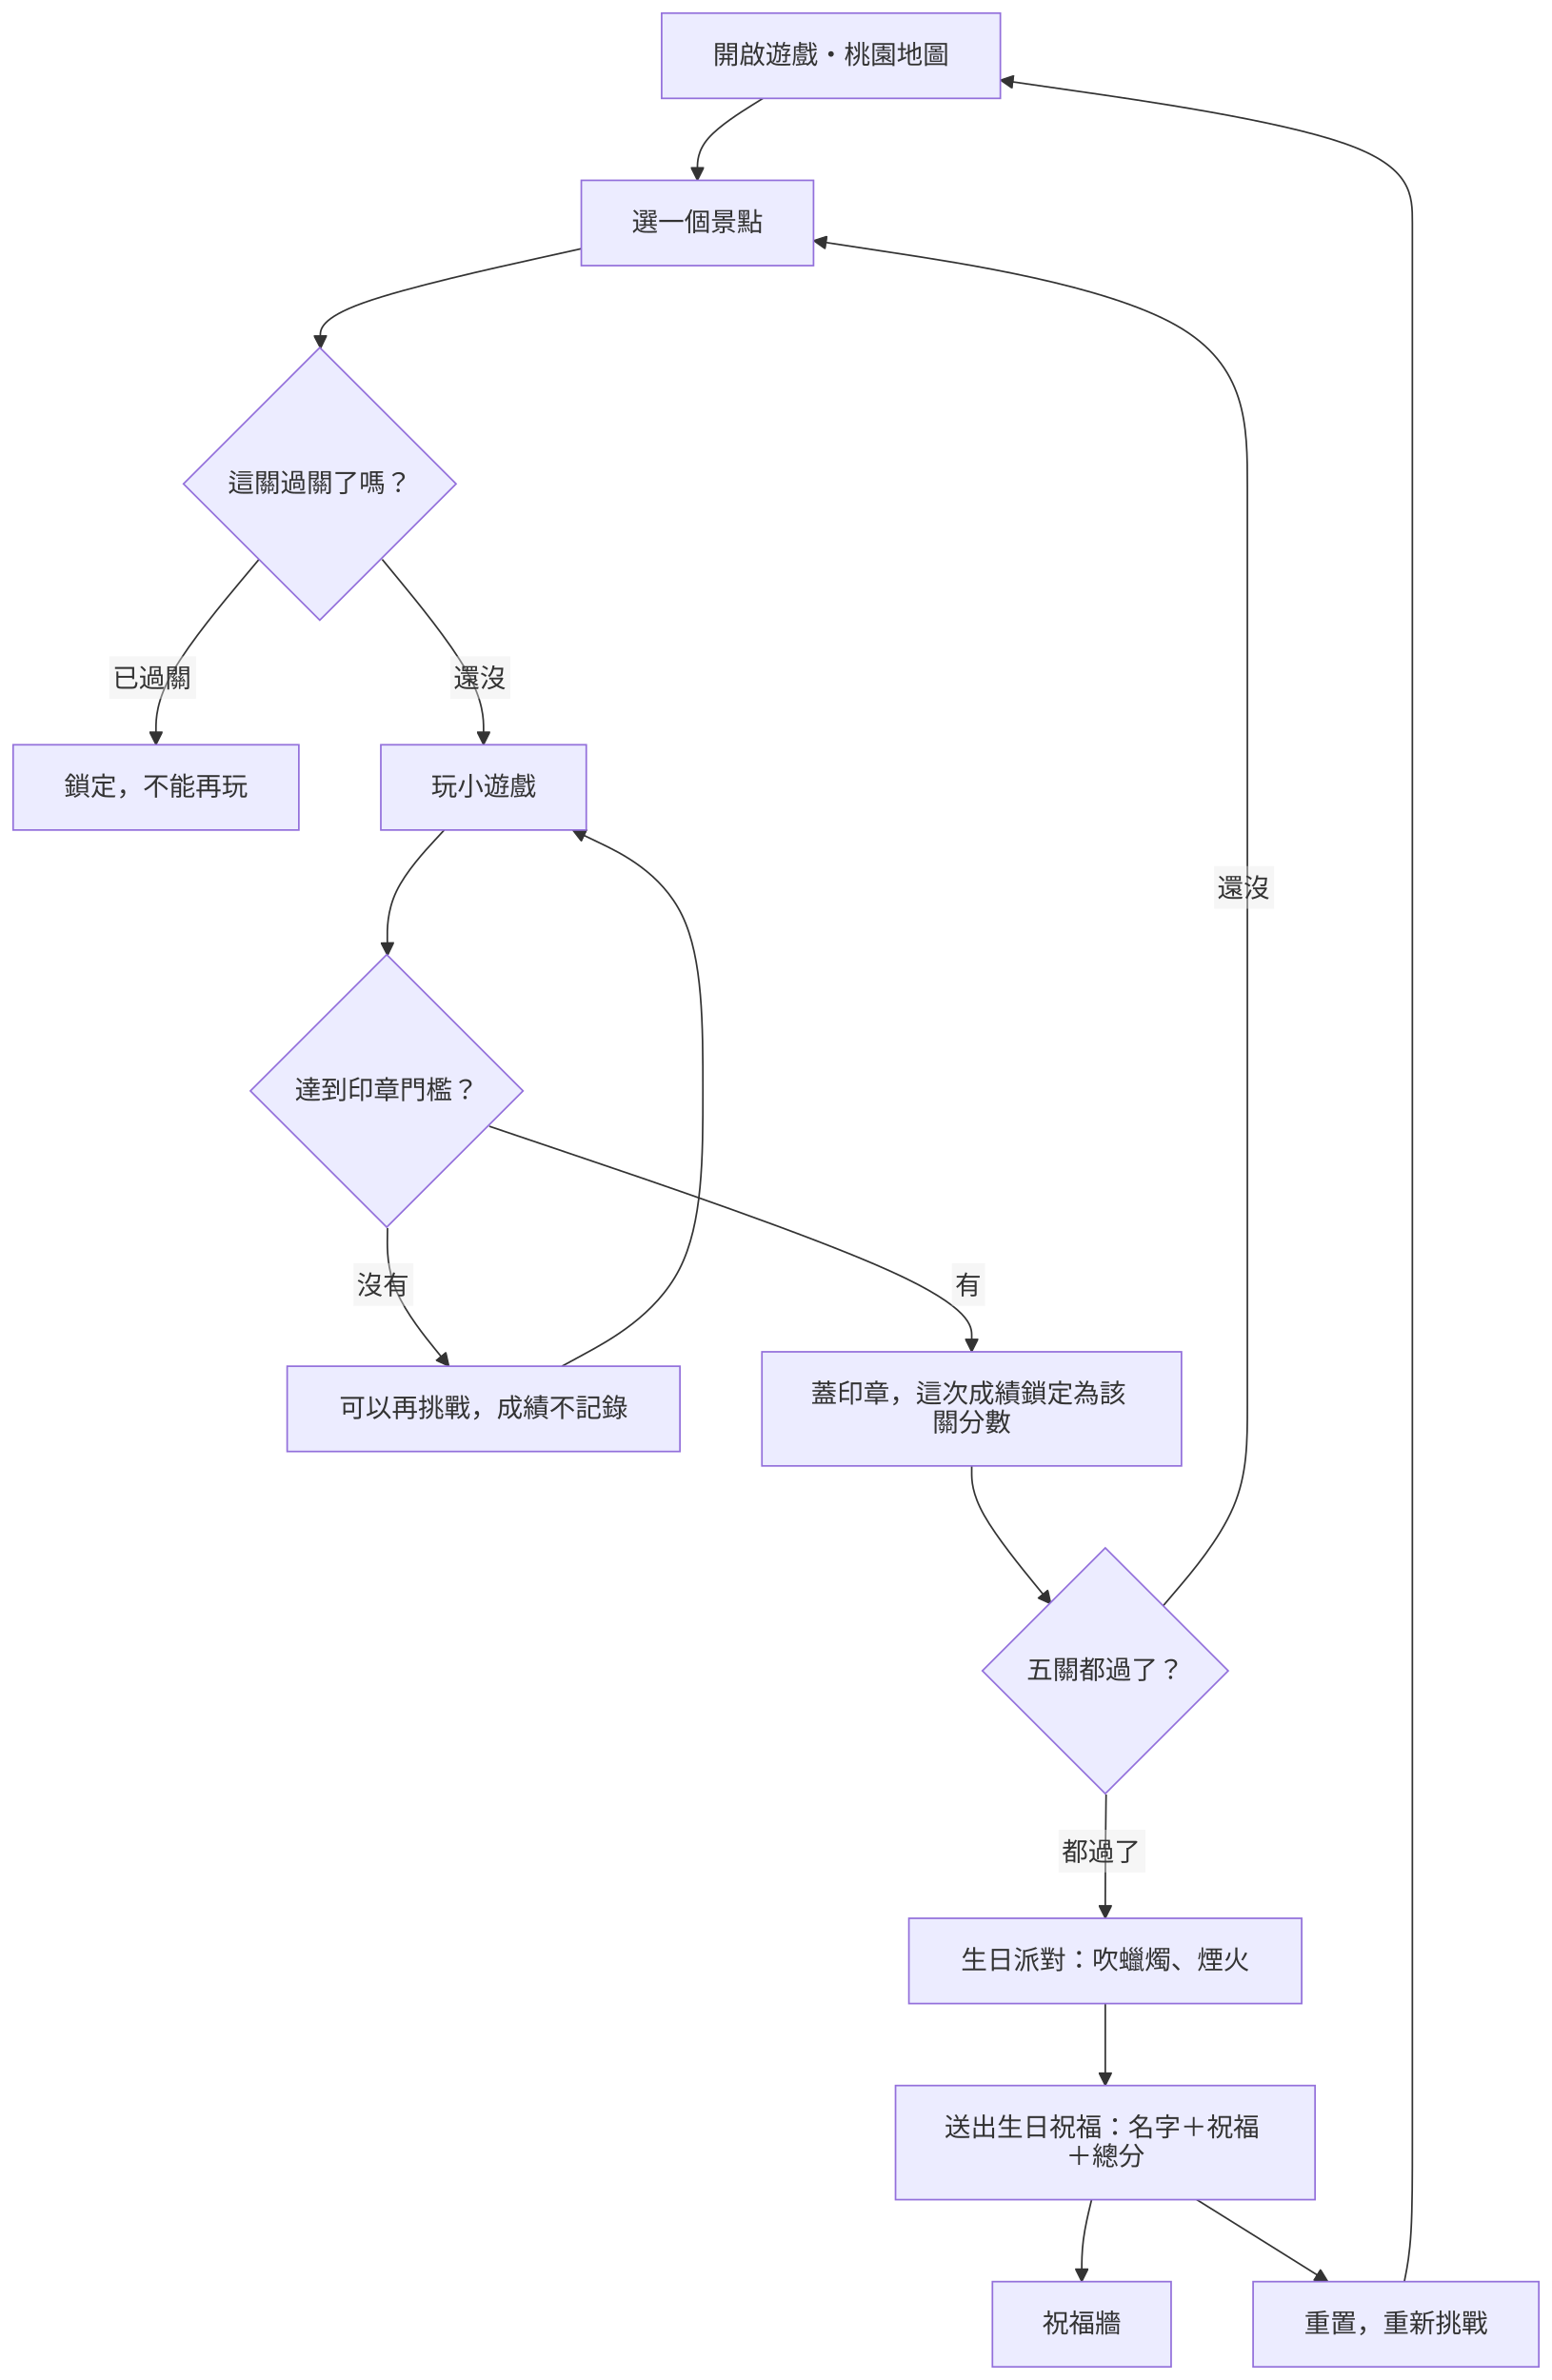
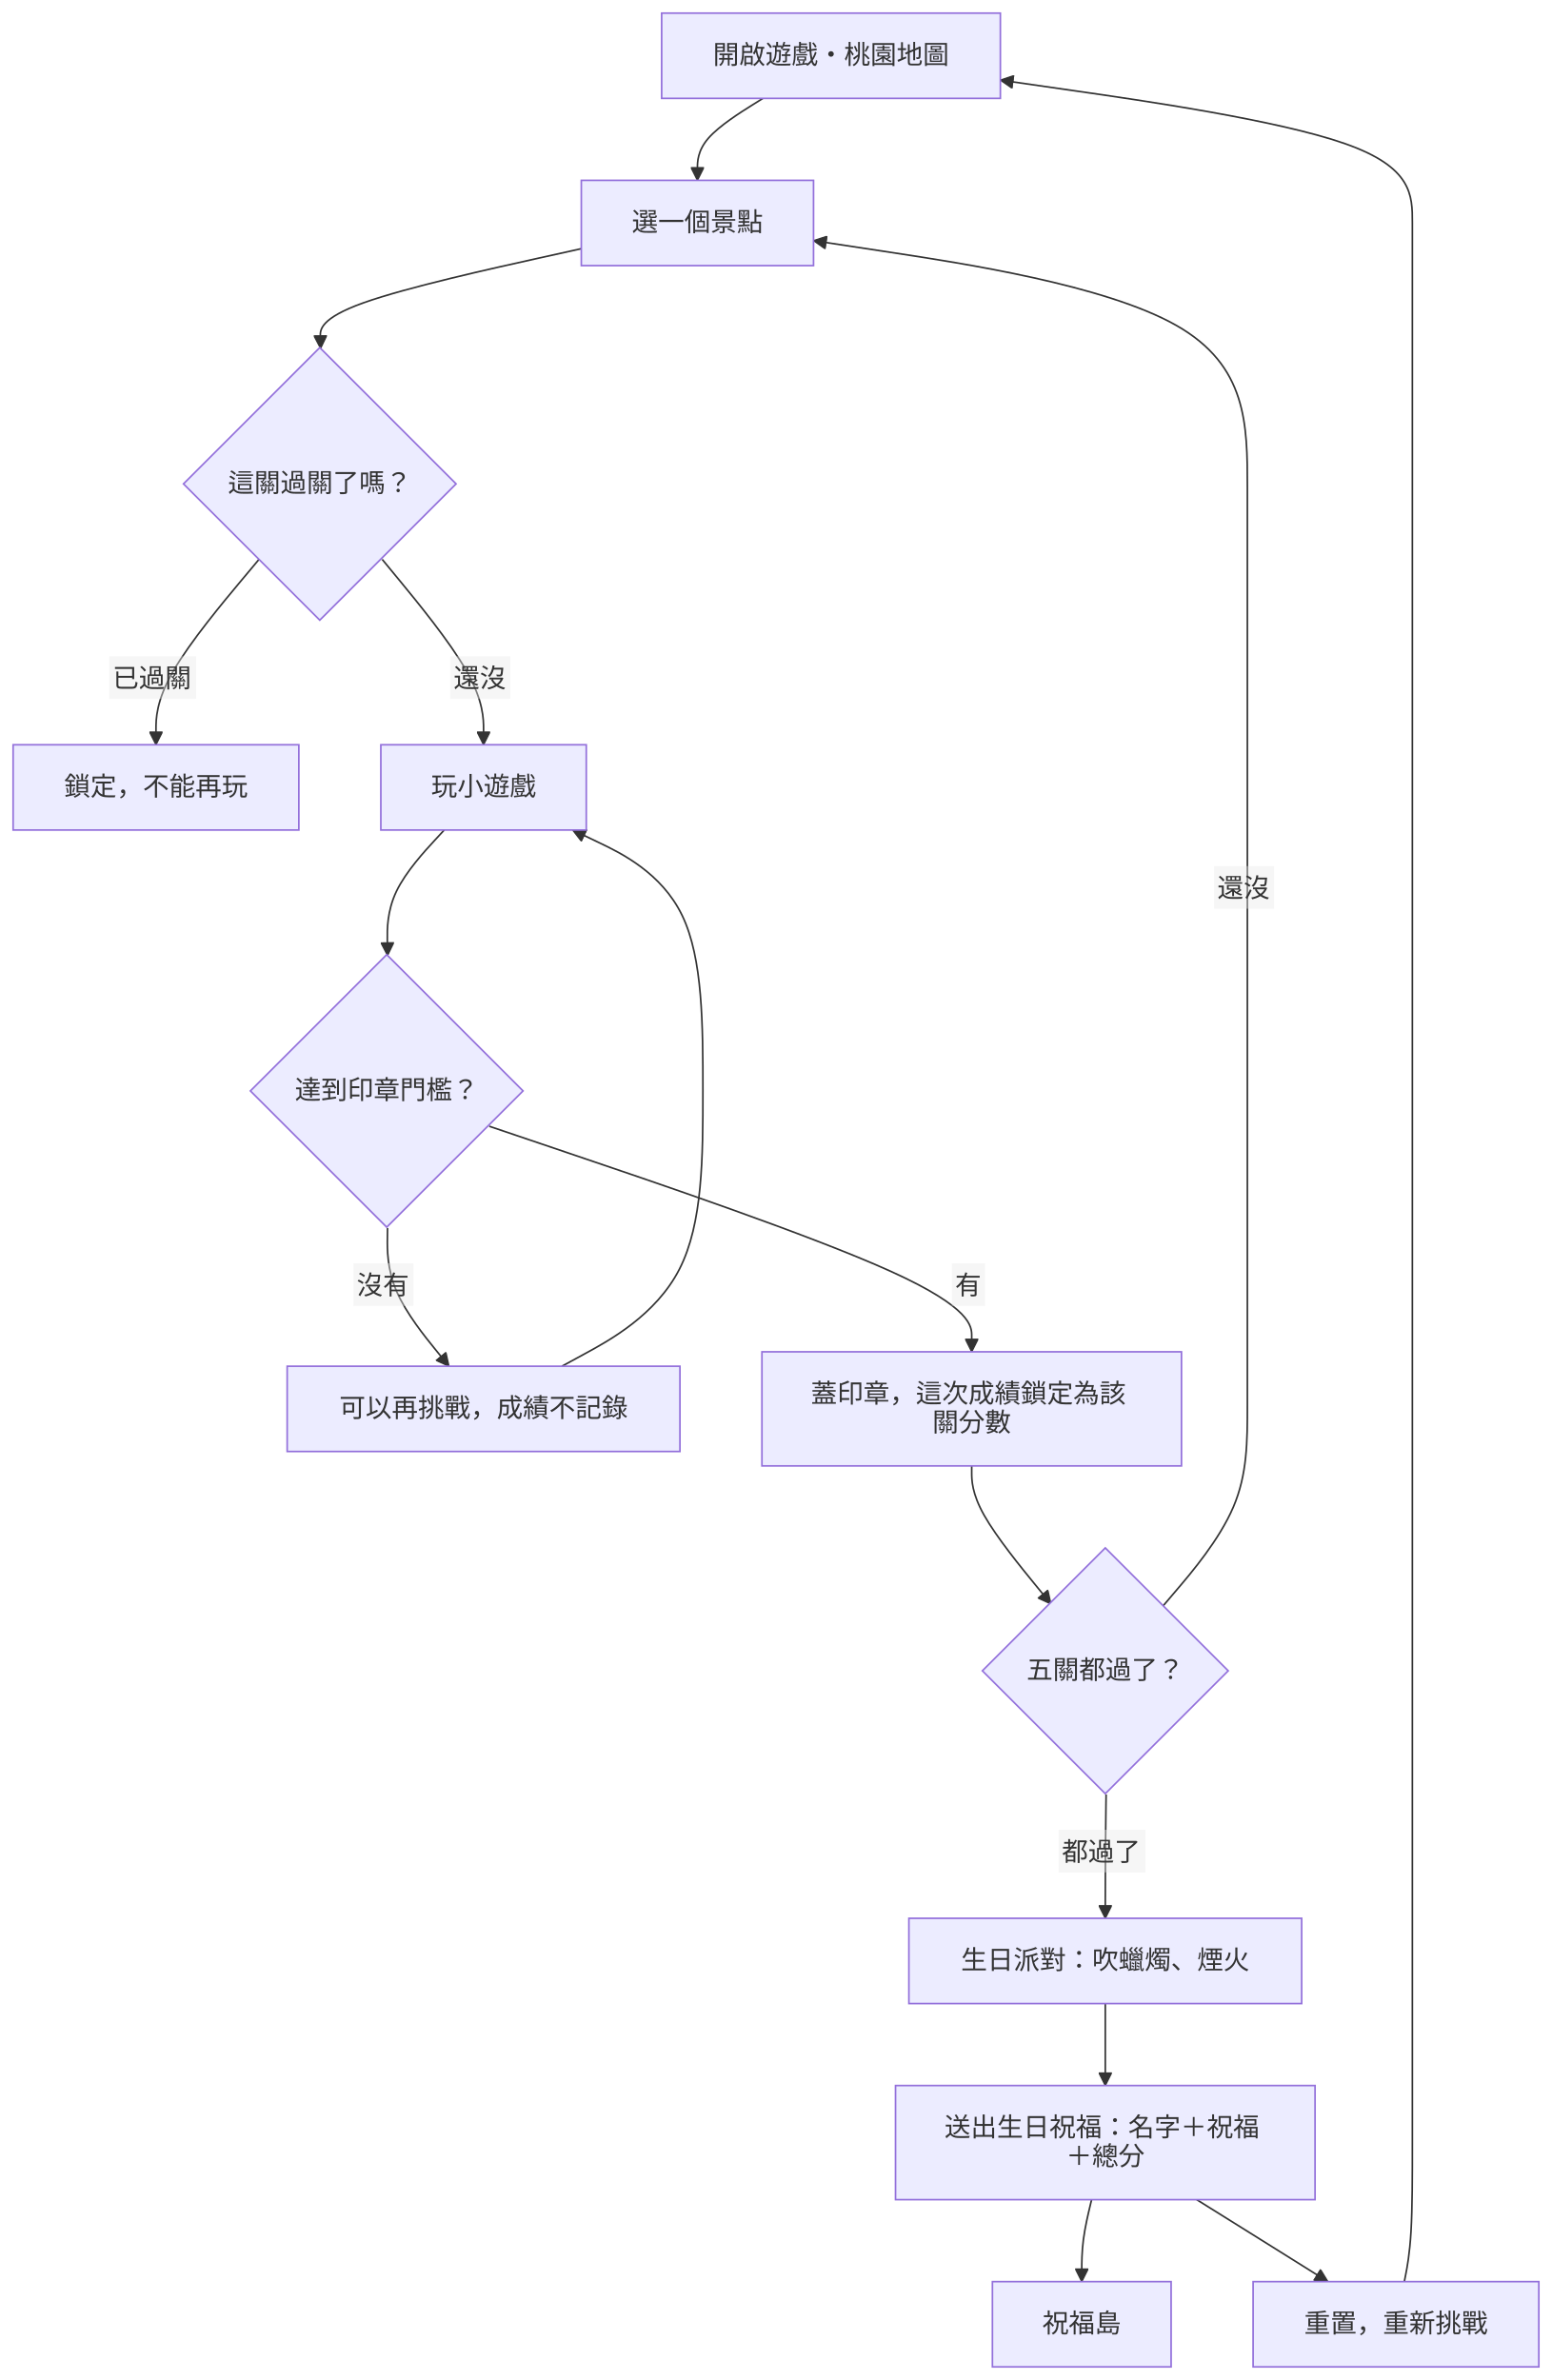
<svg xmlns="http://www.w3.org/2000/svg" aria-roledescription="flowchart-v2" role="graphics-document document" viewBox="0 0 946.43 1451.622" style="max-width: 946.43px;" class="flowchart" width="100%" id="g">
  <rect x="-100%" y="-100%" width="300%" height="300%" fill="#ffffff" />
  <style>#g{font-family:PingFang TC,Noto Sans TC,sans-serif;font-size:16px;fill:#333;}#g .error-icon{fill:#552222;}#g .error-text{fill:#552222;stroke:#552222;}#g .edge-thickness-normal{stroke-width:1px;}#g .edge-thickness-thick{stroke-width:3.5px;}#g .edge-pattern-solid{stroke-dasharray:0;}#g .edge-thickness-invisible{stroke-width:0;fill:none;}#g .edge-pattern-dashed{stroke-dasharray:3;}#g .edge-pattern-dotted{stroke-dasharray:2;}#g .marker{fill:#333333;stroke:#333333;}#g .marker.cross{stroke:#333333;}#g svg{font-family:PingFang TC,Noto Sans TC,sans-serif;font-size:16px;}#g p{margin:0;}#g .label{font-family:PingFang TC,Noto Sans TC,sans-serif;color:#333;}#g .cluster-label text{fill:#333;}#g .cluster-label span{color:#333;}#g .cluster-label span p{background-color:transparent;}#g .label text,#g span{fill:#333;color:#333;}#g .node rect,#g .node circle,#g .node ellipse,#g .node polygon,#g .node path{fill:#ECECFF;stroke:#9370DB;stroke-width:1px;}#g .rough-node .label text,#g .node .label text,#g .image-shape .label,#g .icon-shape .label{text-anchor:middle;}#g .node .katex path{fill:#000;stroke:#000;stroke-width:1px;}#g .rough-node .label,#g .node .label,#g .image-shape .label,#g .icon-shape .label{text-align:center;}#g .node.clickable{cursor:pointer;}#g .root .anchor path{fill:#333333!important;stroke-width:0;stroke:#333333;}#g .arrowheadPath{fill:#333333;}#g .edgePath .path{stroke:#333333;stroke-width:2.0px;}#g .flowchart-link{stroke:#333333;fill:none;}#g .edgeLabel{background-color:rgba(232,232,232, 0.8);text-align:center;}#g .edgeLabel p{background-color:rgba(232,232,232, 0.8);}#g .edgeLabel rect{opacity:0.5;background-color:rgba(232,232,232, 0.8);fill:rgba(232,232,232, 0.8);}#g .labelBkg{background-color:rgba(232, 232, 232, 0.5);}#g .cluster rect{fill:#ffffde;stroke:#aaaa33;stroke-width:1px;}#g .cluster text{fill:#333;}#g .cluster span{color:#333;}#g div.mermaidTooltip{position:absolute;text-align:center;max-width:200px;padding:2px;font-family:PingFang TC,Noto Sans TC,sans-serif;font-size:12px;background:hsl(80, 100%, 96.275%);border:1px solid #aaaa33;border-radius:2px;pointer-events:none;z-index:100;}#g .flowchartTitleText{text-anchor:middle;font-size:18px;fill:#333;}#g rect.text{fill:none;stroke-width:0;}#g .icon-shape,#g .image-shape{background-color:rgba(232,232,232, 0.8);text-align:center;}#g .icon-shape p,#g .image-shape p{background-color:rgba(232,232,232, 0.8);padding:2px;}#g .icon-shape rect,#g .image-shape rect{opacity:0.5;background-color:rgba(232,232,232, 0.8);fill:rgba(232,232,232, 0.8);}#g :root{--mermaid-font-family:"trebuchet ms",verdana,arial,sans-serif;}</style>
  <g>
    <marker orient="auto" markerHeight="8" markerWidth="8" markerUnits="userSpaceOnUse" refY="5" refX="5" viewBox="0 0 10 10" class="marker flowchart-v2" id="g_flowchart-v2-pointEnd">
      <path style="stroke-width: 1; stroke-dasharray: 1, 0;" class="arrowMarkerPath" d="M 0 0 L 10 5 L 0 10 z" />
    </marker>
    <marker orient="auto" markerHeight="8" markerWidth="8" markerUnits="userSpaceOnUse" refY="5" refX="4.5" viewBox="0 0 10 10" class="marker flowchart-v2" id="g_flowchart-v2-pointStart">
      <path style="stroke-width: 1; stroke-dasharray: 1, 0;" class="arrowMarkerPath" d="M 0 5 L 10 10 L 10 0 z" />
    </marker>
    <marker orient="auto" markerHeight="11" markerWidth="11" markerUnits="userSpaceOnUse" refY="5" refX="11" viewBox="0 0 10 10" class="marker flowchart-v2" id="g_flowchart-v2-circleEnd">
      <circle style="stroke-width: 1; stroke-dasharray: 1, 0;" class="arrowMarkerPath" r="5" cy="5" cx="5" />
    </marker>
    <marker orient="auto" markerHeight="11" markerWidth="11" markerUnits="userSpaceOnUse" refY="5" refX="-1" viewBox="0 0 10 10" class="marker flowchart-v2" id="g_flowchart-v2-circleStart">
      <circle style="stroke-width: 1; stroke-dasharray: 1, 0;" class="arrowMarkerPath" r="5" cy="5" cx="5" />
    </marker>
    <marker orient="auto" markerHeight="11" markerWidth="11" markerUnits="userSpaceOnUse" refY="5.2" refX="12" viewBox="0 0 11 11" class="marker cross flowchart-v2" id="g_flowchart-v2-crossEnd">
      <path style="stroke-width: 2; stroke-dasharray: 1, 0;" class="arrowMarkerPath" d="M 1,1 l 9,9 M 10,1 l -9,9" />
    </marker>
    <marker orient="auto" markerHeight="11" markerWidth="11" markerUnits="userSpaceOnUse" refY="5.2" refX="-1" viewBox="0 0 11 11" class="marker cross flowchart-v2" id="g_flowchart-v2-crossStart">
      <path style="stroke-width: 2; stroke-dasharray: 1, 0;" class="arrowMarkerPath" d="M 1,1 l 9,9 M 10,1 l -9,9" />
    </marker>
    <g class="root">
      <g class="clusters" />
      <g class="edgePaths">
        <path marker-end="url(#g_flowchart-v2-pointEnd)" style="" class="edge-thickness-normal edge-pattern-solid edge-thickness-normal edge-pattern-solid flowchart-link" id="L_A_B_0" d="M465.244,60L458.589,64.167C451.934,68.333,438.623,76.667,431.968,84.333C425.313,92,425.313,99,425.313,102.5L425.313,106" />
        <path marker-end="url(#g_flowchart-v2-pointEnd)" style="" class="edge-thickness-normal edge-pattern-solid edge-thickness-normal edge-pattern-solid flowchart-link" id="L_B_C_1" d="M354.508,151.679L327.924,157.566C301.341,163.453,248.174,175.226,221.661,184.697C195.148,194.167,195.289,201.334,195.359,204.917L195.429,208.501" />
        <path marker-end="url(#g_flowchart-v2-pointEnd)" style="" class="edge-thickness-normal edge-pattern-solid edge-thickness-normal edge-pattern-solid flowchart-link" id="L_C_L_2" d="M157.94,341.182L147.471,353.694C137.002,366.205,116.063,391.227,105.594,409.405C95.125,427.583,95.125,438.917,95.125,444.583L95.125,450.25" />
        <path marker-end="url(#g_flowchart-v2-pointEnd)" style="" class="edge-thickness-normal edge-pattern-solid edge-thickness-normal edge-pattern-solid flowchart-link" id="L_C_D_3" d="M233.076,341.182L243.378,353.694C253.681,366.205,274.286,391.227,284.588,409.405C294.891,427.583,294.891,438.917,294.891,444.583L294.891,450.25" />
        <path marker-end="url(#g_flowchart-v2-pointEnd)" style="" class="edge-thickness-normal edge-pattern-solid edge-thickness-normal edge-pattern-solid flowchart-link" id="L_D_E_4" d="M270.896,506.25L265.052,512.583C259.207,518.917,247.518,531.583,241.748,543.667C235.977,555.75,236.127,567.25,236.202,573L236.276,578.75" />
        <path marker-end="url(#g_flowchart-v2-pointEnd)" style="" class="edge-thickness-normal edge-pattern-solid edge-thickness-normal edge-pattern-solid flowchart-link" id="L_E_F_5" d="M236.328,749L236.245,755.25C236.161,761.5,235.995,774,241.82,787.532C247.644,801.065,259.461,815.629,265.369,822.911L271.277,830.194" />
        <path marker-end="url(#g_flowchart-v2-pointEnd)" style="" class="edge-thickness-normal edge-pattern-solid edge-thickness-normal edge-pattern-solid flowchart-link" id="L_F_D_6" d="M342.663,833.3L356.994,825.5C371.326,817.7,399.989,802.1,414.321,774.112C428.652,746.125,428.652,705.75,428.652,665.375C428.652,625,428.652,584.625,416.017,558.392C403.381,532.159,378.11,520.068,365.475,514.022L352.84,507.976" />
        <path marker-end="url(#g_flowchart-v2-pointEnd)" style="" class="edge-thickness-normal edge-pattern-solid edge-thickness-normal edge-pattern-solid flowchart-link" id="L_E_G_7" d="M298.384,686.944L347.416,703.537C396.449,720.13,494.513,753.315,543.546,775.574C592.578,797.833,592.578,809.167,592.578,814.833L592.578,820.5" />
        <path marker-end="url(#g_flowchart-v2-pointEnd)" style="" class="edge-thickness-normal edge-pattern-solid edge-thickness-normal edge-pattern-solid flowchart-link" id="L_G_H_8" d="M592.578,894.1L592.578,898.267C592.578,902.433,592.578,910.767,600.207,924.277C607.836,937.787,623.093,956.473,630.722,965.817L638.351,975.16" />
        <path marker-end="url(#g_flowchart-v2-pointEnd)" style="" class="edge-thickness-normal edge-pattern-solid edge-thickness-normal edge-pattern-solid flowchart-link" id="L_H_B_9" d="M709.345,979.406L717.901,969.355C726.458,959.304,743.571,939.202,752.127,919.184C760.684,899.167,760.684,879.233,760.684,857.133C760.684,835.033,760.684,810.767,760.684,778.446C760.684,746.125,760.684,705.75,760.684,665.375C760.684,625,760.684,584.625,760.684,553.771C760.684,522.917,760.684,501.583,760.684,480.25C760.684,458.917,760.684,437.583,760.684,406.729C760.684,375.875,760.684,335.5,760.684,297.292C760.684,259.083,760.684,223.042,717.248,198.416C673.813,173.79,586.942,160.579,543.507,153.974L500.072,147.369" />
        <path marker-end="url(#g_flowchart-v2-pointEnd)" style="" class="edge-thickness-normal edge-pattern-solid edge-thickness-normal edge-pattern-solid flowchart-link" id="L_H_I_10" d="M674.539,1094.522L674.456,1100.772C674.372,1107.022,674.206,1119.522,674.122,1131.439C674.039,1143.355,674.039,1154.689,674.039,1160.355L674.039,1166.022" />
        <path marker-end="url(#g_flowchart-v2-pointEnd)" style="" class="edge-thickness-normal edge-pattern-solid edge-thickness-normal edge-pattern-solid flowchart-link" id="L_I_J_11" d="M674.039,1222.022L674.039,1226.189C674.039,1230.355,674.039,1238.689,674.039,1246.355C674.039,1254.022,674.039,1261.022,674.039,1264.522L674.039,1268.022" />
        <path marker-end="url(#g_flowchart-v2-pointEnd)" style="" class="edge-thickness-normal edge-pattern-solid edge-thickness-normal edge-pattern-solid flowchart-link" id="L_J_K_12" d="M665.692,1341.622L664.692,1345.789C663.693,1349.955,661.694,1358.289,660.695,1365.955C659.695,1373.622,659.695,1380.622,659.695,1384.122L659.695,1387.622" />
        <path marker-end="url(#g_flowchart-v2-pointEnd)" style="" class="edge-thickness-normal edge-pattern-solid edge-thickness-normal edge-pattern-solid flowchart-link" id="L_J_R_13" d="M729.792,1341.622L736.467,1345.789C743.142,1349.955,756.493,1358.289,769.259,1366.268C782.024,1374.248,794.205,1381.873,800.295,1385.686L806.385,1389.499" />
        <path marker-end="url(#g_flowchart-v2-pointEnd)" style="" class="edge-thickness-normal edge-pattern-solid edge-thickness-normal edge-pattern-solid flowchart-link" id="L_R_A_14" d="M856.403,1391.622L857.22,1387.455C858.037,1383.289,859.671,1374.955,860.488,1360.822C861.305,1346.689,861.305,1326.755,861.305,1306.822C861.305,1286.889,861.305,1266.955,861.305,1248.489C861.305,1230.022,861.305,1213.022,861.305,1193.855C861.305,1174.689,861.305,1153.355,861.305,1123.862C861.305,1094.368,861.305,1056.715,861.305,1021.228C861.305,985.741,861.305,952.42,861.305,925.793C861.305,899.167,861.305,879.233,861.305,857.133C861.305,835.033,861.305,810.767,861.305,778.446C861.305,746.125,861.305,705.75,861.305,665.375C861.305,625,861.305,584.625,861.305,553.771C861.305,522.917,861.305,501.583,861.305,480.25C861.305,458.917,861.305,437.583,861.305,406.729C861.305,375.875,861.305,335.5,861.305,297.292C861.305,259.083,861.305,223.042,861.305,196.521C861.305,170,861.305,153,861.305,136C861.305,119,861.305,102,820.09,87.571C778.874,73.142,696.444,61.285,655.229,55.356L614.014,49.427" />
      </g>
      <g class="edgeLabels">
        <g>
          <rect style="stroke: none" class="background" />
        </g>
        <g>
          <rect style="stroke: none" class="background" />
        </g>
        <g>
          <rect style="stroke: none" class="background" />
        </g>
        <g>
          <rect style="stroke: none" class="background" />
        </g>
        <g>
          <rect style="stroke: none" class="background" />
        </g>
        <g>
          <rect style="stroke: none" class="background" />
        </g>
        <g>
          <rect style="stroke: none" class="background" />
        </g>
        <g>
          <rect style="stroke: none" class="background" />
        </g>
        <g>
          <rect style="stroke: none" class="background" />
        </g>
        <g class="edgeLabel">
          <g transform="translate(0, 0)" class="label">
            <text y="-10.1">
              <tspan dy="1.1em" y="-0.1em" x="0" class="text-outer-tspan" />
            </text>
          </g>
        </g>
        <g class="edgeLabel">
          <g transform="translate(0, 0)" class="label">
            <text y="-10.1">
              <tspan dy="1.1em" y="-0.1em" x="0" class="text-outer-tspan" />
            </text>
          </g>
        </g>
        <g transform="translate(95.125, 416.25)" class="edgeLabel">
          <g transform="translate(-26.48438, -13)" class="label">
            <g>
              <rect height="26" width="52.969" y="-3" x="-2" style="" class="background" />
              <text style="" y="-10.1">
                <tspan dy="1.1em" y="-0.1em" x="0" class="text-outer-tspan">
                  <tspan font-weight="normal" class="text-inner-tspan" font-style="normal">已過關</tspan>
                </tspan>
              </text>
            </g>
          </g>
        </g>
        <g transform="translate(294.8906, 416.25)" class="edgeLabel">
          <g transform="translate(-18.32031, -13)" class="label">
            <g>
              <rect height="26" width="36.641" y="-3" x="-2" style="" class="background" />
              <text style="" y="-10.1">
                <tspan dy="1.1em" y="-0.1em" x="0" class="text-outer-tspan">
                  <tspan font-weight="normal" class="text-inner-tspan" font-style="normal">還沒</tspan>
                </tspan>
              </text>
            </g>
          </g>
        </g>
        <g class="edgeLabel">
          <g transform="translate(0, 0)" class="label">
            <text y="-10.1">
              <tspan dy="1.1em" y="-0.1em" x="0" class="text-outer-tspan" />
            </text>
          </g>
        </g>
        <g transform="translate(235.8281, 786.5)" class="edgeLabel">
          <g transform="translate(-18.32031, -13)" class="label">
            <g>
              <rect height="26" width="36.641" y="-3" x="-2" style="" class="background" />
              <text style="" y="-10.1">
                <tspan dy="1.1em" y="-0.1em" x="0" class="text-outer-tspan">
                  <tspan font-weight="normal" class="text-inner-tspan" font-style="normal">沒有</tspan>
                </tspan>
              </text>
            </g>
          </g>
        </g>
        <g class="edgeLabel">
          <g transform="translate(0, 0)" class="label">
            <text y="-10.1">
              <tspan dy="1.1em" y="-0.1em" x="0" class="text-outer-tspan" />
            </text>
          </g>
        </g>
        <g transform="translate(592.5781, 786.5)" class="edgeLabel">
          <g transform="translate(-10.16406, -13)" class="label">
            <g>
              <rect height="26" width="20.328" y="-3" x="-2" style="" class="background" />
              <text style="" y="-10.1">
                <tspan dy="1.1em" y="-0.1em" x="0" class="text-outer-tspan">
                  <tspan font-weight="normal" class="text-inner-tspan" font-style="normal">有</tspan>
                </tspan>
              </text>
            </g>
          </g>
        </g>
        <g class="edgeLabel">
          <g transform="translate(0, 0)" class="label">
            <text y="-10.1">
              <tspan dy="1.1em" y="-0.1em" x="0" class="text-outer-tspan" />
            </text>
          </g>
        </g>
        <g transform="translate(760.6836, 544.25)" class="edgeLabel">
          <g transform="translate(-18.32031, -13)" class="label">
            <g>
              <rect height="26" width="36.641" y="-3" x="-2" style="" class="background" />
              <text style="" y="-10.1">
                <tspan dy="1.1em" y="-0.1em" x="0" class="text-outer-tspan">
                  <tspan font-weight="normal" class="text-inner-tspan" font-style="normal">還沒</tspan>
                </tspan>
              </text>
            </g>
          </g>
        </g>
        <g transform="translate(674.0391, 1132.022)" class="edgeLabel">
          <g transform="translate(-26.48438, -13)" class="label">
            <g>
              <rect height="26" width="52.969" y="-3" x="-2" style="" class="background" />
              <text style="" y="-10.1">
                <tspan dy="1.1em" y="-0.1em" x="0" class="text-outer-tspan">
                  <tspan font-weight="normal" class="text-inner-tspan" font-style="normal">都過了</tspan>
                </tspan>
              </text>
            </g>
          </g>
        </g>
        <g class="edgeLabel">
          <g transform="translate(0, 0)" class="label">
            <text y="-10.1">
              <tspan dy="1.1em" y="-0.1em" x="0" class="text-outer-tspan" />
            </text>
          </g>
        </g>
        <g class="edgeLabel">
          <g transform="translate(0, 0)" class="label">
            <text y="-10.1">
              <tspan dy="1.1em" y="-0.1em" x="0" class="text-outer-tspan" />
            </text>
          </g>
        </g>
        <g class="edgeLabel">
          <g transform="translate(0, 0)" class="label">
            <text y="-10.1">
              <tspan dy="1.1em" y="-0.1em" x="0" class="text-outer-tspan" />
            </text>
          </g>
        </g>
        <g class="edgeLabel">
          <g transform="translate(0, 0)" class="label">
            <text y="-10.1">
              <tspan dy="1.1em" y="-0.1em" x="0" class="text-outer-tspan" />
            </text>
          </g>
        </g>
      </g>
      <g class="nodes">
        <g transform="translate(506.7734, 34)" id="flowchart-A-0" class="node default">
          <rect height="52" width="206.562" y="-26" x="-103.281" style="" class="basic label-container" />
          <g transform="translate(0, -11)" style="" class="label">
            <rect />
            <g>
              <rect style="stroke: none" class="background" />
              <text style="" y="-10.1">
                <tspan dy="1.1em" y="-0.1em" x="0" class="text-outer-tspan">
                  <tspan font-weight="normal" class="text-inner-tspan" font-style="normal">開啟遊戲・桃園地圖</tspan>
                </tspan>
              </text>
            </g>
          </g>
        </g>
        <g transform="translate(425.3125, 136)" id="flowchart-B-1" class="node default">
          <rect height="52" width="141.609" y="-26" x="-70.805" style="" class="basic label-container" />
          <g transform="translate(0, -11)" style="" class="label">
            <rect />
            <g>
              <rect style="stroke: none" class="background" />
              <text style="" y="-10.1">
                <tspan dy="1.1em" y="-0.1em" x="0" class="text-outer-tspan">
                  <tspan font-weight="normal" class="text-inner-tspan" font-style="normal">選一個景點</tspan>
                </tspan>
              </text>
            </g>
          </g>
        </g>
        <g transform="translate(195.0078, 295.125)" id="flowchart-C-3" class="node default">
          <polygon transform="translate(-83.125,83.125)" class="label-container" points="83.125,0 166.25,-83.125 83.125,-166.25 0,-83.125" />
          <g transform="translate(0, -11)" style="" class="label">
            <rect />
            <g>
              <rect style="stroke: none" class="background" />
              <text style="" y="-10.1">
                <tspan dy="1.1em" y="-0.1em" x="0" class="text-outer-tspan">
                  <tspan font-weight="normal" class="text-inner-tspan" font-style="normal">這關過關了嗎？</tspan>
                </tspan>
              </text>
            </g>
          </g>
        </g>
        <g transform="translate(95.125, 480.25)" id="flowchart-L-5" class="node default">
          <rect height="52" width="174.25" y="-26" x="-87.125" style="" class="basic label-container" />
          <g transform="translate(0, -11)" style="" class="label">
            <rect />
            <g>
              <rect style="stroke: none" class="background" />
              <text style="" y="-10.1">
                <tspan dy="1.1em" y="-0.1em" x="0" class="text-outer-tspan">
                  <tspan font-weight="normal" class="text-inner-tspan" font-style="normal">鎖定，不能再玩</tspan>
                </tspan>
              </text>
            </g>
          </g>
        </g>
        <g transform="translate(294.8906, 480.25)" id="flowchart-D-7" class="node default">
          <rect height="52" width="125.281" y="-26" x="-62.641" style="" class="basic label-container" />
          <g transform="translate(0, -11)" style="" class="label">
            <rect />
            <g>
              <rect style="stroke: none" class="background" />
              <text style="" y="-10.1">
                <tspan dy="1.1em" y="-0.1em" x="0" class="text-outer-tspan">
                  <tspan font-weight="normal" class="text-inner-tspan" font-style="normal">玩小遊戲</tspan>
                </tspan>
              </text>
            </g>
          </g>
        </g>
        <g transform="translate(235.8281, 665.375)" id="flowchart-E-9" class="node default">
          <polygon transform="translate(-83.125,83.125)" class="label-container" points="83.125,0 166.25,-83.125 83.125,-166.25 0,-83.125" />
          <g transform="translate(0, -11)" style="" class="label">
            <rect />
            <g>
              <rect style="stroke: none" class="background" />
              <text style="" y="-10.1">
                <tspan dy="1.1em" y="-0.1em" x="0" class="text-outer-tspan">
                  <tspan font-weight="normal" class="text-inner-tspan" font-style="normal">達到印章門檻？</tspan>
                </tspan>
              </text>
            </g>
          </g>
        </g>
        <g transform="translate(294.8906, 859.3)" id="flowchart-F-11" class="node default">
          <rect height="52" width="239.531" y="-26" x="-119.766" style="" class="basic label-container" />
          <g transform="translate(0, -11)" style="" class="label">
            <rect />
            <g>
              <rect style="stroke: none" class="background" />
              <text style="" y="-10.1">
                <tspan dy="1.1em" y="-0.1em" x="0" class="text-outer-tspan">
                  <tspan font-weight="normal" class="text-inner-tspan" font-style="normal">可以再挑戰，成績不記錄</tspan>
                </tspan>
              </text>
            </g>
          </g>
        </g>
        <g transform="translate(592.5781, 859.3)" id="flowchart-G-15" class="node default">
          <rect height="69.6" width="255.844" y="-34.8" x="-127.922" style="" class="basic label-container" />
          <g transform="translate(0, -19.8)" style="" class="label">
            <rect />
            <g>
              <rect style="stroke: none" class="background" />
              <text style="" y="-10.1">
                <tspan dy="1.1em" y="-0.1em" x="0" class="text-outer-tspan">
                  <tspan font-weight="normal" class="text-inner-tspan" font-style="normal">蓋印章，這次成績鎖定為該</tspan>
                </tspan>
                <tspan dy="1.1em" y="1em" x="0" class="text-outer-tspan">
                  <tspan font-weight="normal" class="text-inner-tspan" font-style="normal">關分數</tspan>
                </tspan>
              </text>
            </g>
          </g>
        </g>
        <g transform="translate(674.0391, 1019.061)" id="flowchart-H-17" class="node default">
          <polygon transform="translate(-74.96094,74.96094)" class="label-container" points="74.961,0 149.922,-74.961 74.961,-149.922 0,-74.961" />
          <g transform="translate(0, -11)" style="" class="label">
            <rect />
            <g>
              <rect style="stroke: none" class="background" />
              <text style="" y="-10.1">
                <tspan dy="1.1em" y="-0.1em" x="0" class="text-outer-tspan">
                  <tspan font-weight="normal" class="text-inner-tspan" font-style="normal">五關都過了？</tspan>
                </tspan>
              </text>
            </g>
          </g>
        </g>
        <g transform="translate(674.0391, 1196.022)" id="flowchart-I-21" class="node default">
          <rect height="52" width="239.531" y="-26" x="-119.766" style="" class="basic label-container" />
          <g transform="translate(0, -11)" style="" class="label">
            <rect />
            <g>
              <rect style="stroke: none" class="background" />
              <text style="" y="-10.1">
                <tspan dy="1.1em" y="-0.1em" x="0" class="text-outer-tspan">
                  <tspan font-weight="normal" class="text-inner-tspan" font-style="normal">生日派對：吹蠟燭、煙火</tspan>
                </tspan>
              </text>
            </g>
          </g>
        </g>
        <g transform="translate(674.0391, 1306.822)" id="flowchart-J-23" class="node default">
          <rect height="69.6" width="255.844" y="-34.8" x="-127.922" style="" class="basic label-container" />
          <g transform="translate(0, -19.8)" style="" class="label">
            <rect />
            <g>
              <rect style="stroke: none" class="background" />
              <text style="" y="-10.1">
                <tspan dy="1.1em" y="-0.1em" x="0" class="text-outer-tspan">
                  <tspan font-weight="normal" class="text-inner-tspan" font-style="normal">送出生日祝福：名字＋祝福</tspan>
                </tspan>
                <tspan dy="1.1em" y="1em" x="0" class="text-outer-tspan">
                  <tspan font-weight="normal" class="text-inner-tspan" font-style="normal">＋總分</tspan>
                </tspan>
              </text>
            </g>
          </g>
        </g>
        <g transform="translate(659.6953, 1417.622)" id="flowchart-K-25" class="node default">
          <rect height="52" width="108.969" y="-26" x="-54.484" style="" class="basic label-container" />
          <g transform="translate(0, -11)" style="" class="label">
            <rect />
            <g>
              <rect style="stroke: none" class="background" />
              <text style="" y="-10.1">
                <tspan dy="1.1em" y="-0.1em" x="0" class="text-outer-tspan">
-                   <tspan font-weight="normal" class="text-inner-tspan" font-style="normal">祝福牆</tspan>
+                   <tspan font-weight="normal" class="text-inner-tspan" font-style="normal">祝福島</tspan>
                </tspan>
              </text>
            </g>
          </g>
        </g>
        <g transform="translate(851.3047, 1417.622)" id="flowchart-R-27" class="node default">
          <rect height="52" width="174.25" y="-26" x="-87.125" style="" class="basic label-container" />
          <g transform="translate(0, -11)" style="" class="label">
            <rect />
            <g>
              <rect style="stroke: none" class="background" />
              <text style="" y="-10.1">
                <tspan dy="1.1em" y="-0.1em" x="0" class="text-outer-tspan">
                  <tspan font-weight="normal" class="text-inner-tspan" font-style="normal">重置，重新挑戰</tspan>
                </tspan>
              </text>
            </g>
          </g>
        </g>
      </g>
    </g>
  </g>
</svg>
